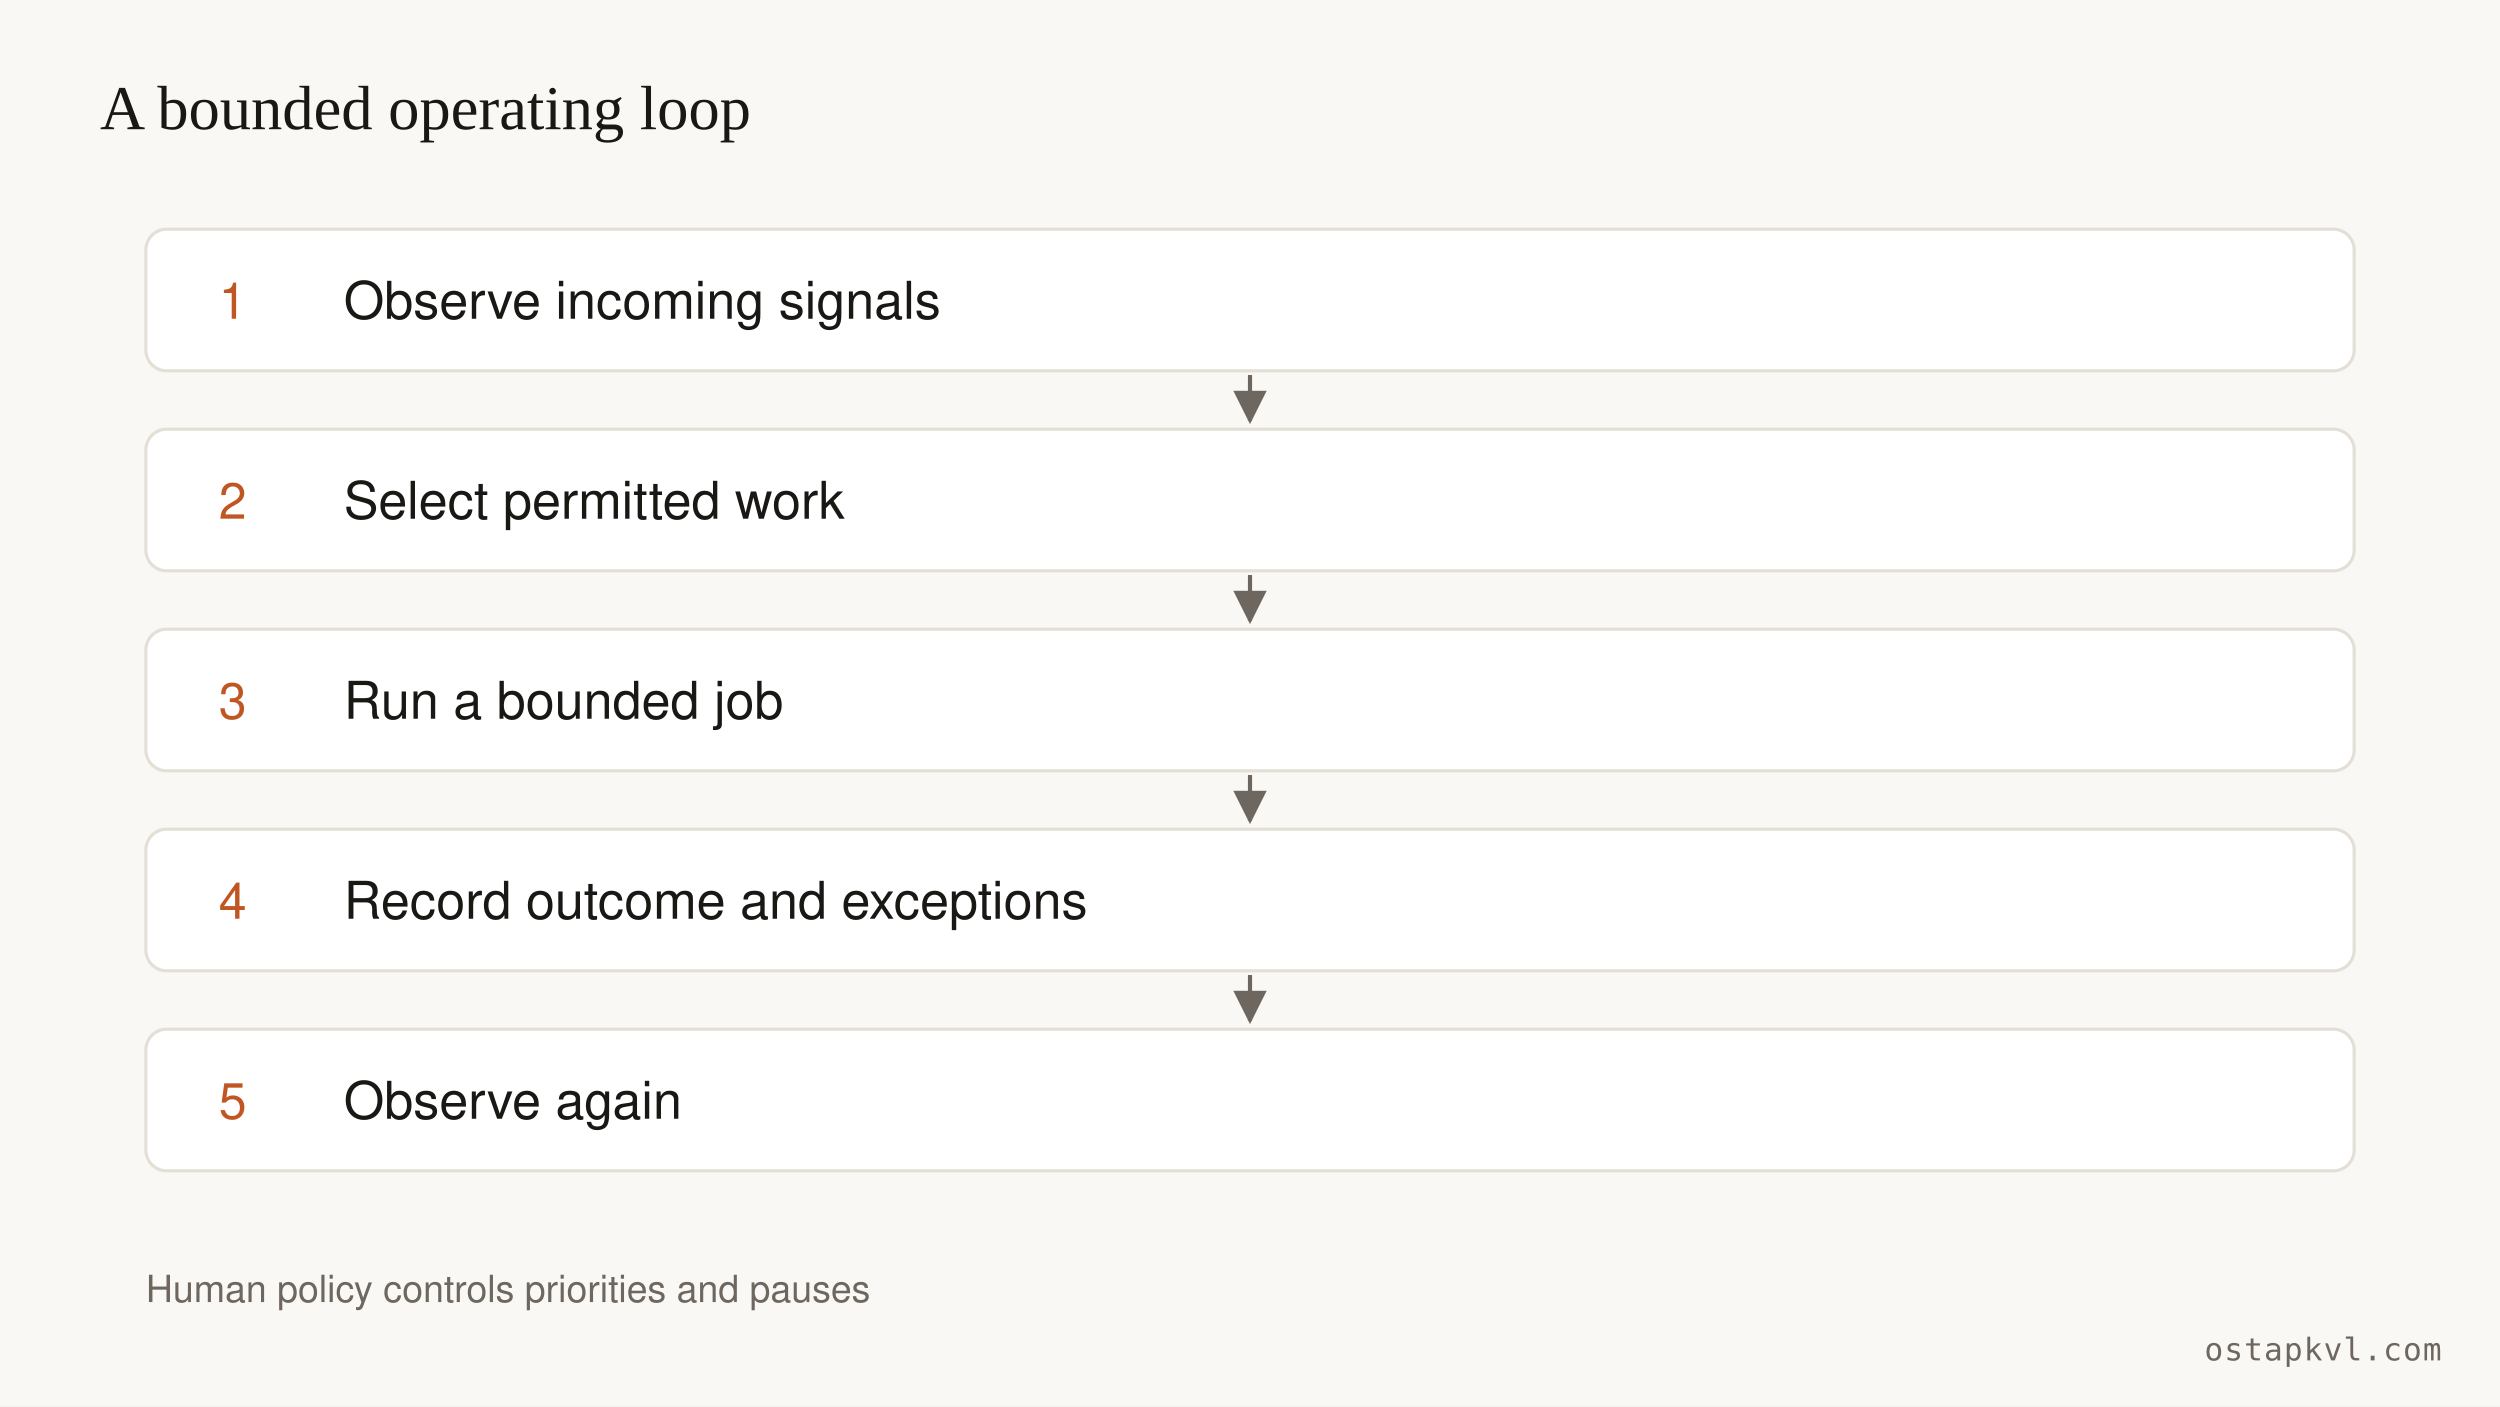
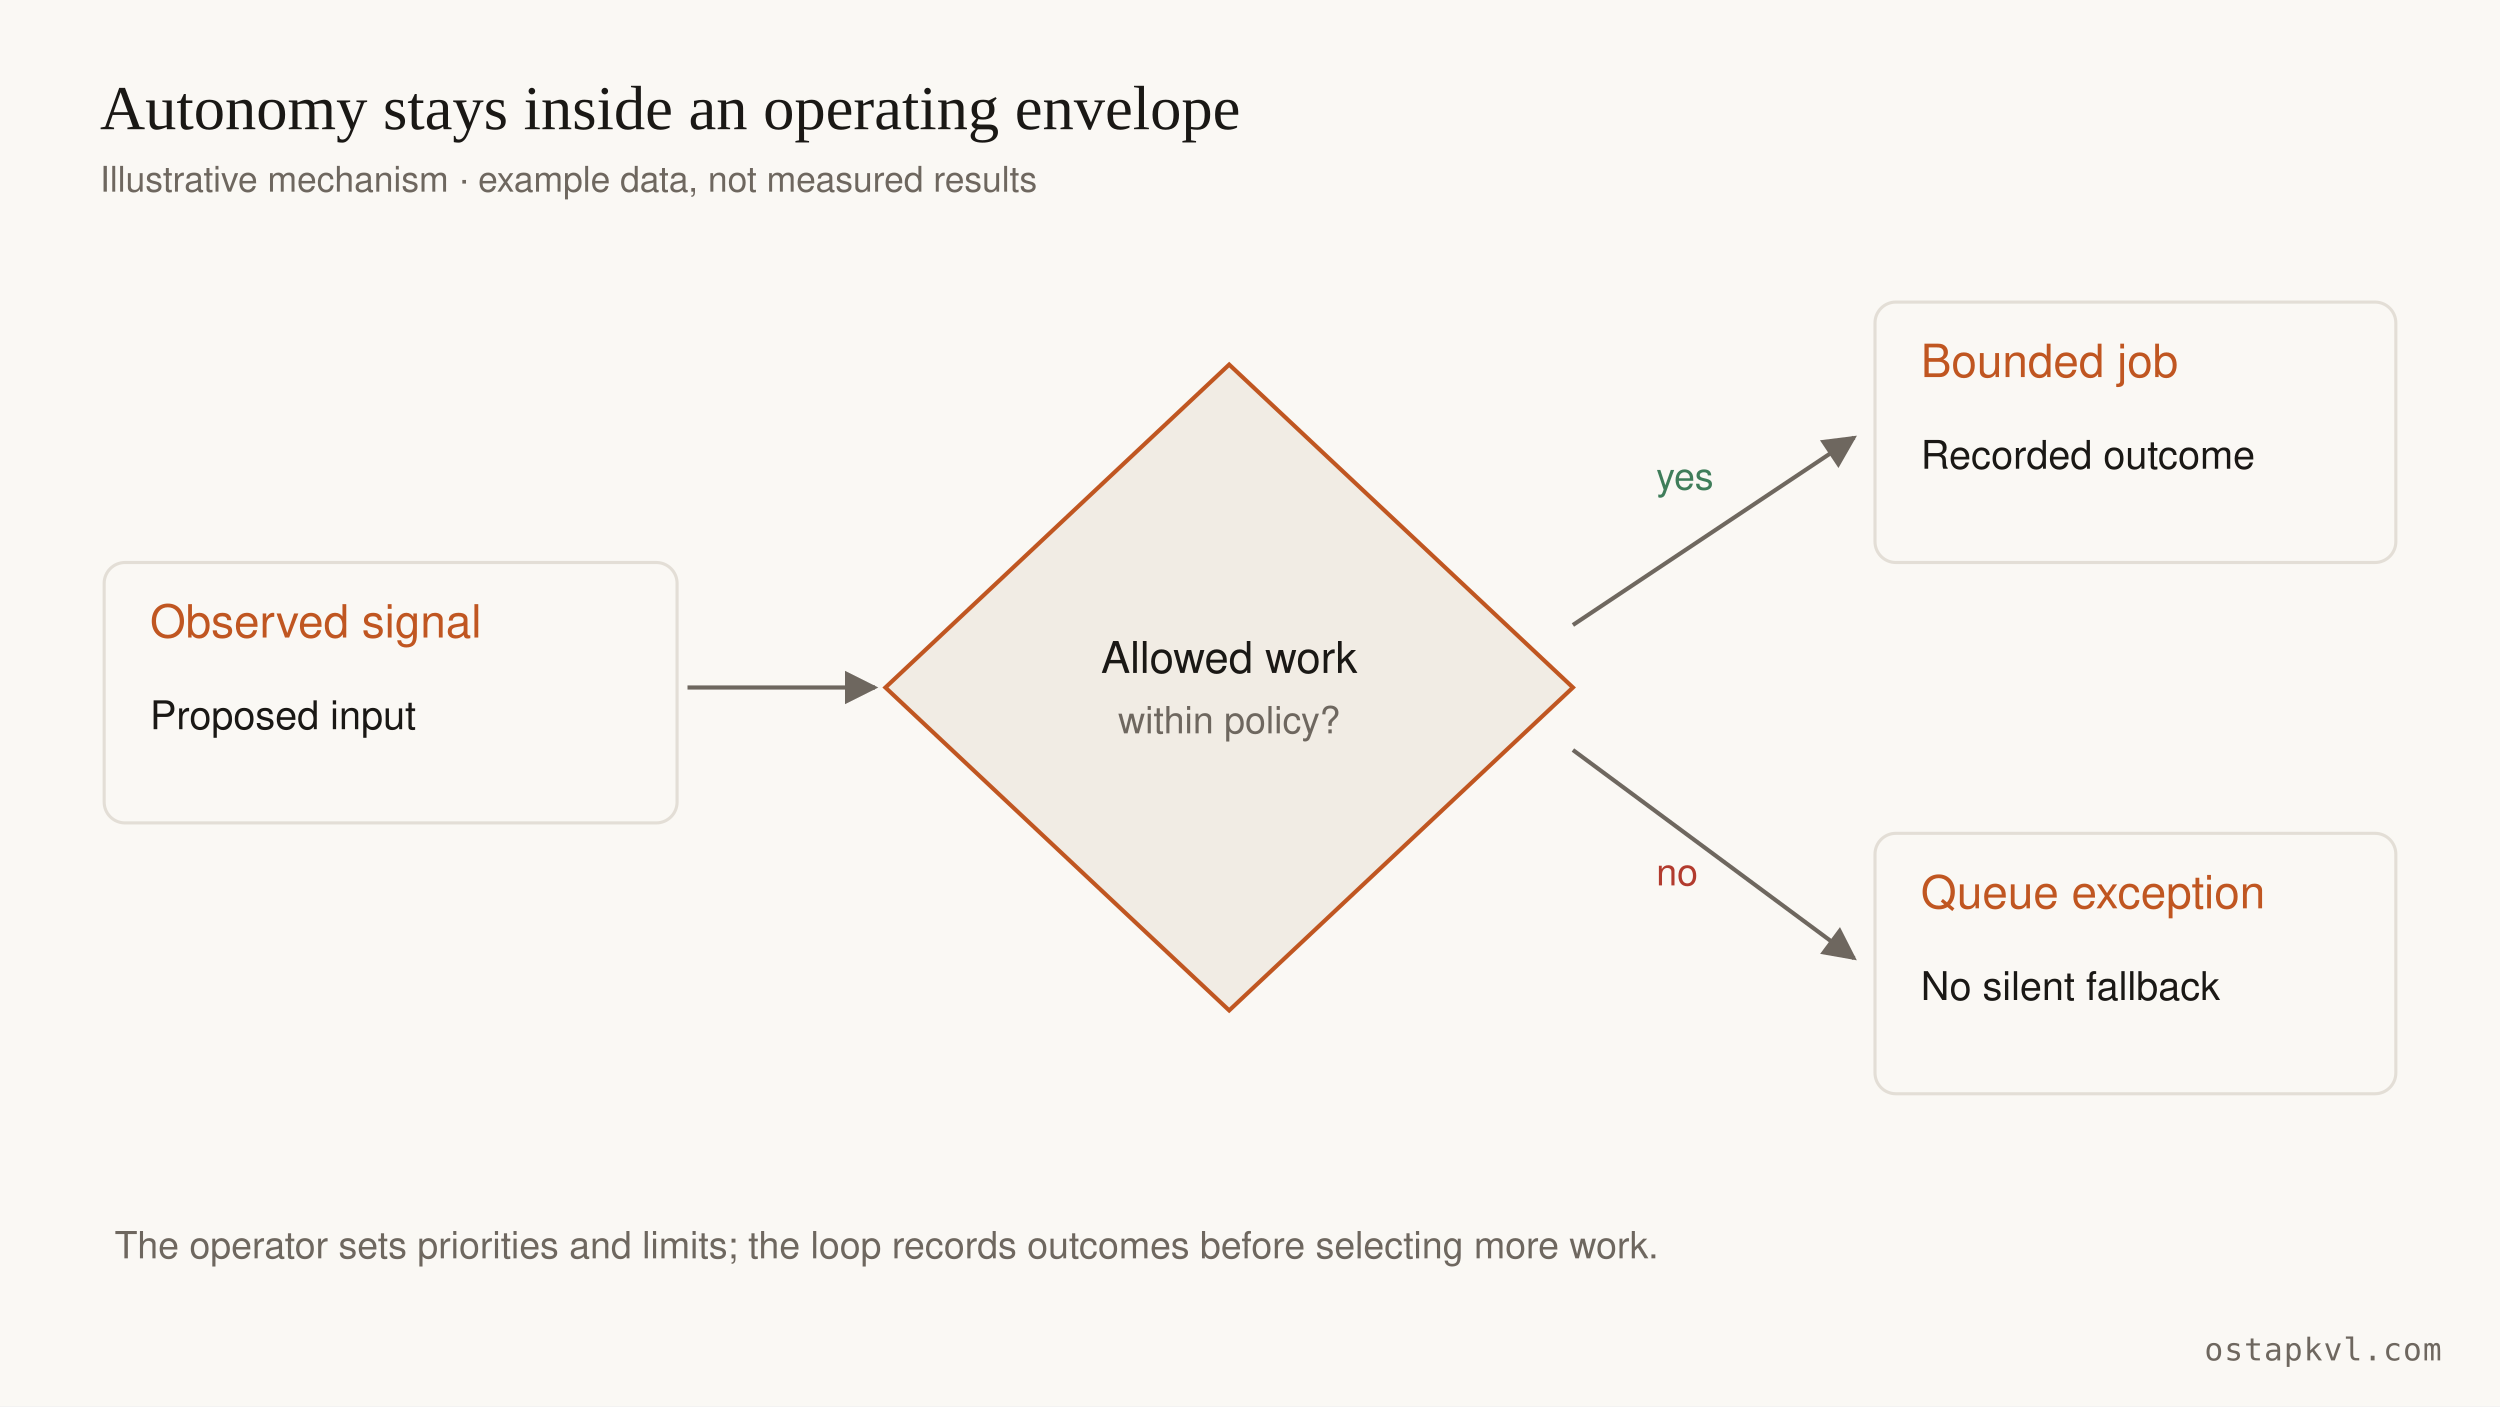
- <svg xmlns="http://www.w3.org/2000/svg" width="1200" height="675" viewBox="0 0 1200 675" role="img" aria-label="A bounded operating loop">
+ <svg xmlns="http://www.w3.org/2000/svg" width="1200" height="675" viewBox="0 0 1200 675" role="img" aria-label="Autonomy stays inside an operating envelope">
  <defs>
    <marker id="arr" viewBox="0 0 10 10" refX="9" refY="5" markerWidth="8" markerHeight="8" orient="auto-start-reverse">
      <path d="M0,0 L10,5 L0,10 z" fill="#6E675F" />
    </marker>
    <marker id="arrA" viewBox="0 0 10 10" refX="9" refY="5" markerWidth="8" markerHeight="8" orient="auto-start-reverse">
      <path d="M0,0 L10,5 L0,10 z" fill="#C05621" />
    </marker>
  </defs>
  <rect width="100%" height="100%" fill="#FAF8F4" />
-   <text x="48" y="62" font-family="Georgia, 'Times New Roman', serif" font-size="30" fill="#1A1815">A bounded operating loop</text>
-   <rect x="70" y="110" width="1060" height="68" rx="10" fill="#fff" stroke="#E3DED6" stroke-width="1.5" />
-   <text x="105" y="153" font-family="'Helvetica Neue', Helvetica, Arial, sans-serif" font-size="24" fill="#C05621">1</text>
-   <text x="165" y="153" font-family="'Helvetica Neue', Helvetica, Arial, sans-serif" font-size="25" fill="#1A1815">Observe incoming signals</text>
-   <line x1="600" y1="180" x2="600" y2="202" stroke="#6E675F" stroke-width="2" marker-end="url(#arr)" />
-   <rect x="70" y="206" width="1060" height="68" rx="10" fill="#fff" stroke="#E3DED6" stroke-width="1.5" />
-   <text x="105" y="249" font-family="'Helvetica Neue', Helvetica, Arial, sans-serif" font-size="24" fill="#C05621">2</text>
-   <text x="165" y="249" font-family="'Helvetica Neue', Helvetica, Arial, sans-serif" font-size="25" fill="#1A1815">Select permitted work</text>
-   <line x1="600" y1="276" x2="600" y2="298" stroke="#6E675F" stroke-width="2" marker-end="url(#arr)" />
-   <rect x="70" y="302" width="1060" height="68" rx="10" fill="#fff" stroke="#E3DED6" stroke-width="1.5" />
-   <text x="105" y="345" font-family="'Helvetica Neue', Helvetica, Arial, sans-serif" font-size="24" fill="#C05621">3</text>
-   <text x="165" y="345" font-family="'Helvetica Neue', Helvetica, Arial, sans-serif" font-size="25" fill="#1A1815">Run a bounded job</text>
-   <line x1="600" y1="372" x2="600" y2="394" stroke="#6E675F" stroke-width="2" marker-end="url(#arr)" />
-   <rect x="70" y="398" width="1060" height="68" rx="10" fill="#fff" stroke="#E3DED6" stroke-width="1.5" />
-   <text x="105" y="441" font-family="'Helvetica Neue', Helvetica, Arial, sans-serif" font-size="24" fill="#C05621">4</text>
-   <text x="165" y="441" font-family="'Helvetica Neue', Helvetica, Arial, sans-serif" font-size="25" fill="#1A1815">Record outcome and exceptions</text>
-   <line x1="600" y1="468" x2="600" y2="490" stroke="#6E675F" stroke-width="2" marker-end="url(#arr)" />
-   <rect x="70" y="494" width="1060" height="68" rx="10" fill="#fff" stroke="#E3DED6" stroke-width="1.5" />
-   <text x="105" y="537" font-family="'Helvetica Neue', Helvetica, Arial, sans-serif" font-size="24" fill="#C05621">5</text>
-   <text x="165" y="537" font-family="'Helvetica Neue', Helvetica, Arial, sans-serif" font-size="25" fill="#1A1815">Observe again</text>
-   <text x="70" y="625" font-family="'Helvetica Neue', Helvetica, Arial, sans-serif" font-size="18" fill="#6E675F">Human policy controls priorities and pauses</text>
+   <text x="48" y="62" font-family="Georgia, 'Times New Roman', serif" font-size="30" fill="#1A1815">Autonomy stays inside an operating envelope</text>
+   <text x="48" y="92" font-family="'Helvetica Neue', Helvetica, Arial, sans-serif" font-size="17" fill="#6E675F">Illustrative mechanism · example data, not measured results</text>
+   <rect x="50" y="270" width="275" height="125" rx="10" fill="#FAF8F4" stroke="#E3DED6" stroke-width="1.5" />
+   <text x="72" y="306" font-family="'Helvetica Neue', Helvetica, Arial, sans-serif" font-size="22" fill="#C05621">Observed signal</text>
+   <text x="72" y="350" font-family="'Helvetica Neue', Helvetica, Arial, sans-serif" font-size="19" fill="#1A1815">Proposed input</text>
+   <line x1="330" y1="330" x2="420" y2="330" stroke="#6E675F" stroke-width="2" marker-end="url(#arr)" />
+   <path d="M590 175L755 330L590 485L425 330Z" fill="#F1ECE4" stroke="#C05621" stroke-width="2" />
+   <text text-anchor="middle" x="590" y="323" font-family="'Helvetica Neue', Helvetica, Arial, sans-serif" font-size="21" fill="#1A1815">Allowed work</text>
+   <text text-anchor="middle" x="590" y="352" font-family="'Helvetica Neue', Helvetica, Arial, sans-serif" font-size="18" fill="#6E675F">within policy?</text>
+   <line x1="755" y1="300" x2="890" y2="210" stroke="#6E675F" stroke-width="2" marker-end="url(#arr)" />
+   <line x1="755" y1="360" x2="890" y2="460" stroke="#6E675F" stroke-width="2" marker-end="url(#arr)" />
+   <text x="795" y="235" font-family="'Helvetica Neue', Helvetica, Arial, sans-serif" font-size="18" fill="#3F7D5A">yes</text>
+   <text x="795" y="425" font-family="'Helvetica Neue', Helvetica, Arial, sans-serif" font-size="18" fill="#B23B2E">no</text>
+   <rect x="900" y="145" width="250" height="125" rx="10" fill="#FAF8F4" stroke="#E3DED6" stroke-width="1.5" />
+   <text x="922" y="181" font-family="'Helvetica Neue', Helvetica, Arial, sans-serif" font-size="22" fill="#C05621">Bounded job</text>
+   <text x="922" y="225" font-family="'Helvetica Neue', Helvetica, Arial, sans-serif" font-size="19" fill="#1A1815">Recorded outcome</text>
+   <rect x="900" y="400" width="250" height="125" rx="10" fill="#FAF8F4" stroke="#E3DED6" stroke-width="1.5" />
+   <text x="922" y="436" font-family="'Helvetica Neue', Helvetica, Arial, sans-serif" font-size="22" fill="#C05621">Queue exception</text>
+   <text x="922" y="480" font-family="'Helvetica Neue', Helvetica, Arial, sans-serif" font-size="19" fill="#1A1815">No silent fallback</text>
+   <text x="55" y="604" font-family="'Helvetica Neue', Helvetica, Arial, sans-serif" font-size="18" fill="#6E675F">The operator sets priorities and limits; the loop records outcomes before selecting more work.</text>
  <text x="1172" y="653" font-family="Menlo, Consolas, monospace" font-size="15" fill="#6E675F" text-anchor="end" letter-spacing="0.5">ostapkvl.com</text>
</svg>
